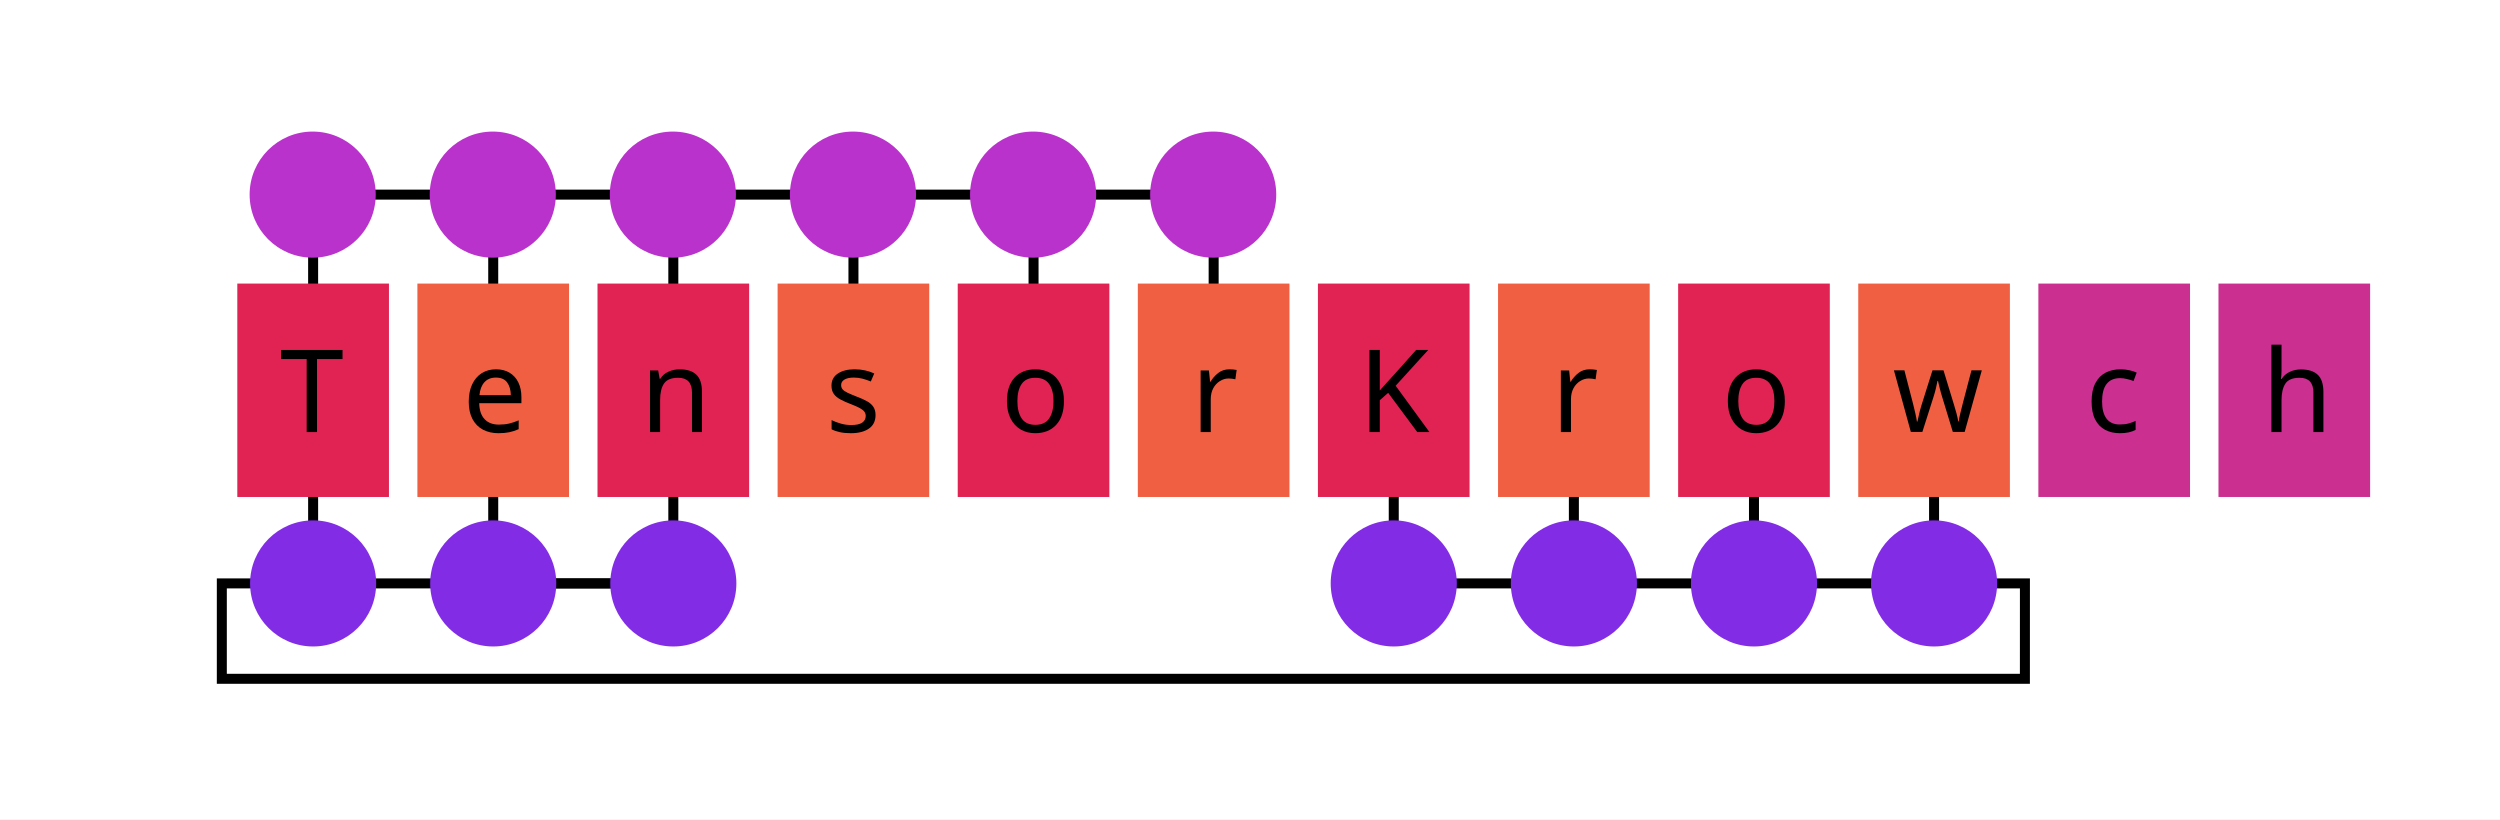
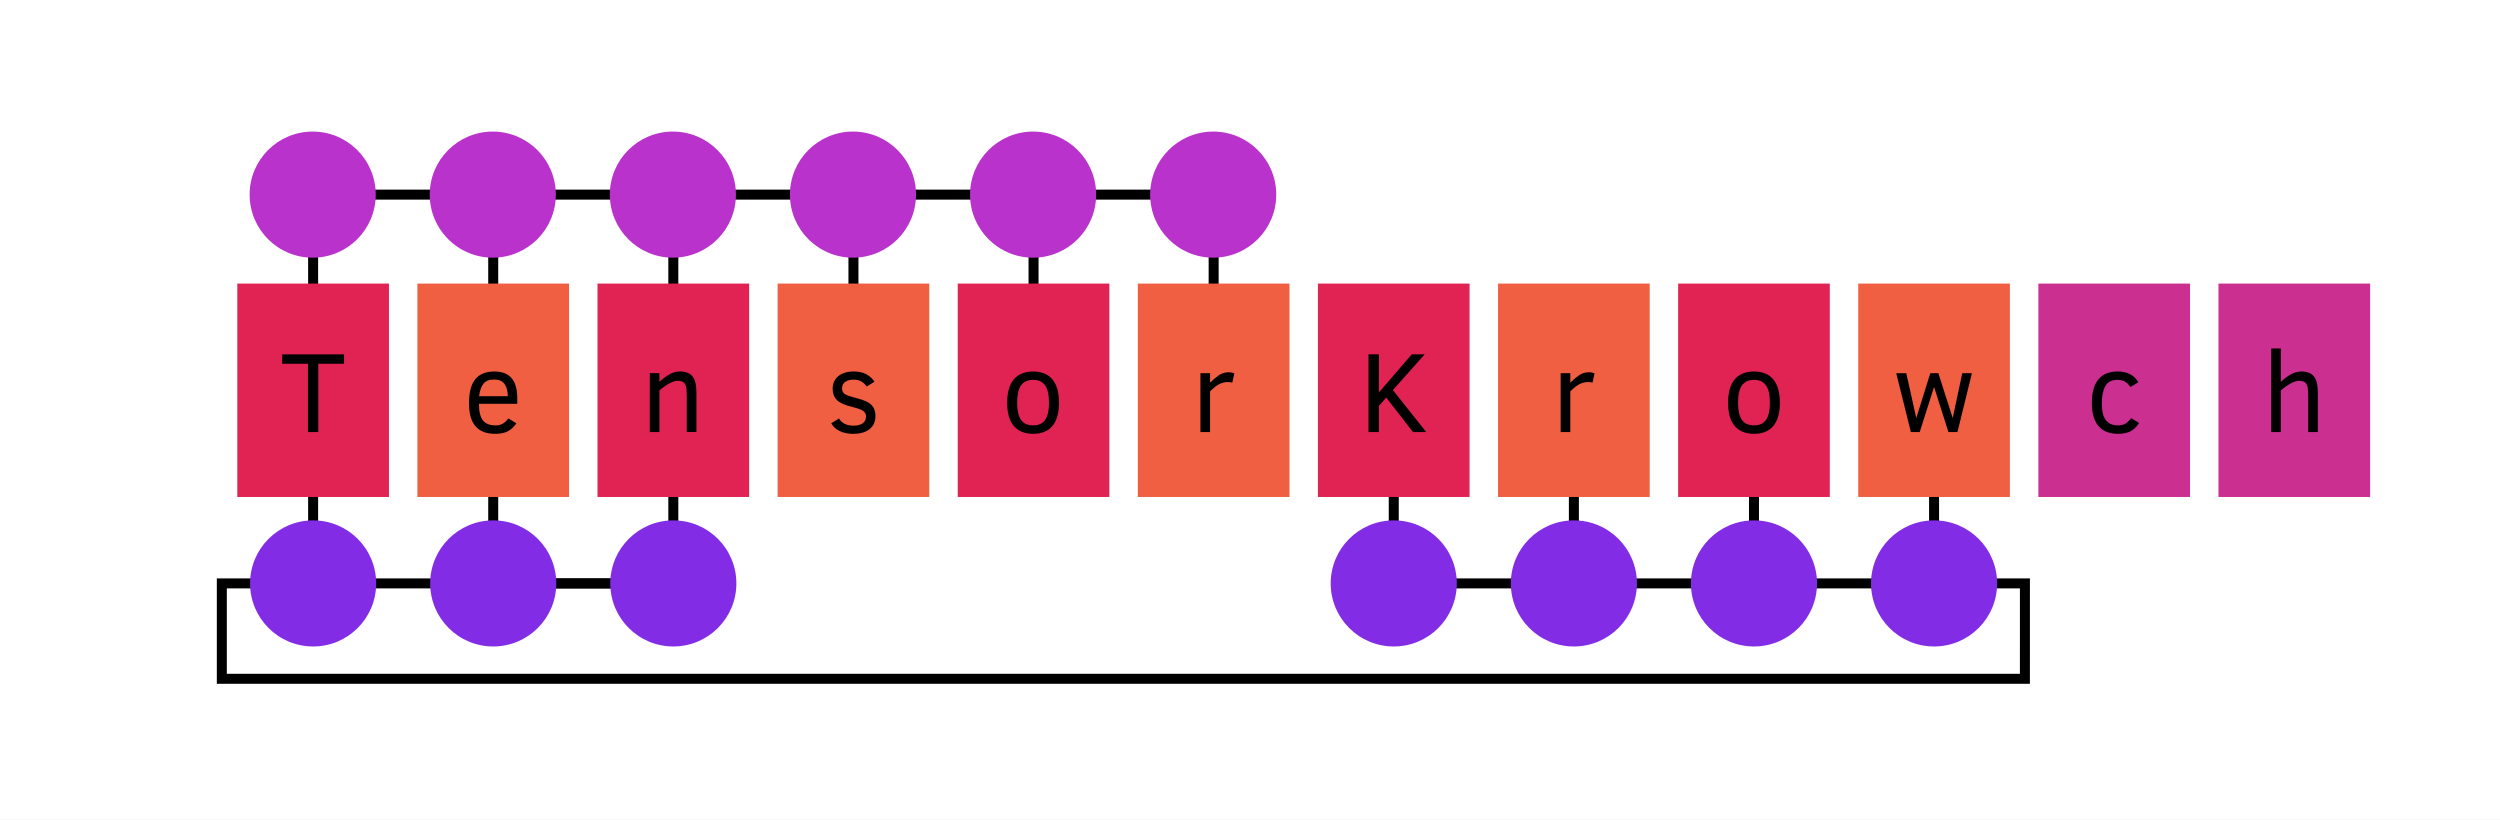
<svg xmlns="http://www.w3.org/2000/svg" id="Layer_1" data-name="Layer 1" viewBox="0 0 1000 327.77">
  <defs>
    <style>
      .cls-1 {
        fill: #f05f42;
      }

      .cls-2 {
        fill: #fff;
      }

      .cls-3 {
        fill: #822de5;
      }

      .cls-4 {
        fill: #b932cc;
      }

      .cls-5 {
        fill: #cb2f90;
      }

      .cls-6 {
        fill: #e12353;
      }

      .cls-7 {
        fill: none;
        stroke: #000;
        stroke-miterlimit: 10;
        stroke-width: 4px;
-       }
- 
-       .cls-8 {
-         font-family: ClearSans, 'Clear Sans';
-         font-size: 46px;
      }
    </style>
  </defs>
  <g id="Logo">
    <rect class="cls-2" width="1000" height="327.77" />
    <g>
      <line class="cls-7" x1="125.25" y1="77.85" x2="125.25" y2="233.37" />
      <line class="cls-7" x1="413.42" y1="77.85" x2="413.42" y2="156.11" />
      <line class="cls-7" x1="485.46" y1="77.85" x2="485.46" y2="156.11" />
      <line class="cls-7" x1="557.5" y1="155.61" x2="557.5" y2="233.37" />
      <line class="cls-7" x1="629.55" y1="155.61" x2="629.55" y2="233.37" />
      <line class="cls-7" x1="701.59" y1="155.61" x2="701.59" y2="233.37" />
      <line class="cls-7" x1="773.63" y1="155.61" x2="773.63" y2="233.37" />
      <polyline class="cls-7" points="269.33 233.37 88.73 233.37 88.73 271.53 809.96 271.53 809.97 233.37 557.5 233.37" />
      <polyline class="cls-7" points="341.38 156.11 341.38 77.85 485.46 77.85 125.25 77.85 197.29 77.85 197.29 233.37 269.33 233.37 269.33 77.85" />
    </g>
    <g>
      <rect class="cls-6" x="94.92" y="113.43" width="60.66" height="85.36" />
      <circle class="cls-4" cx="125.07" cy="77.85" r="25.22" />
      <circle class="cls-3" cx="125.25" cy="233.37" r="25.22" />
      <rect class="cls-1" x="166.96" y="113.43" width="60.66" height="85.36" />
      <circle class="cls-4" cx="197.11" cy="77.85" r="25.22" />
      <circle class="cls-3" cx="197.29" cy="233.37" r="25.22" />
      <rect class="cls-6" x="239" y="113.43" width="60.66" height="85.36" />
      <circle class="cls-4" cx="269.15" cy="77.85" r="25.22" />
      <circle class="cls-3" cx="269.33" cy="233.37" r="25.22" />
      <rect class="cls-1" x="311.04" y="113.43" width="60.66" height="85.36" />
      <circle class="cls-4" cx="341.19" cy="77.85" r="25.22" />
      <rect class="cls-6" x="383.09" y="113.43" width="60.66" height="85.36" />
      <circle class="cls-4" cx="413.24" cy="77.85" r="25.22" />
      <rect class="cls-1" x="455.13" y="113.43" width="60.66" height="85.36" />
      <circle class="cls-4" cx="485.28" cy="77.85" r="25.22" />
      <rect class="cls-6" x="527.17" y="113.43" width="60.66" height="85.36" />
      <circle class="cls-3" cx="557.5" cy="233.37" r="25.22" />
      <rect class="cls-1" x="599.22" y="113.43" width="60.66" height="85.36" />
      <circle class="cls-3" cx="629.55" cy="233.37" r="25.22" />
      <rect class="cls-6" x="671.26" y="113.43" width="60.66" height="85.36" />
      <circle class="cls-3" cx="701.59" cy="233.37" r="25.22" />
      <rect class="cls-1" x="743.3" y="113.43" width="60.66" height="85.36" />
      <circle class="cls-3" cx="773.63" cy="233.37" r="25.22" />
      <rect class="cls-5" x="815.35" y="113.43" width="60.66" height="85.36" />
      <rect class="cls-5" x="887.39" y="113.43" width="60.66" height="85.36" />
    </g>
    <g>
-       <text class="cls-8" transform="translate(111.95 172.83)">
-         <tspan x="0" y="0">T</tspan>
-       </text>
-       <text class="cls-8" transform="translate(184.97 172.83)">
-         <tspan x="0" y="0">e</tspan>
-       </text>
-       <text class="cls-8" transform="translate(256.09 172.83)">
-         <tspan x="0" y="0">n</tspan>
-       </text>
-       <text class="cls-8" transform="translate(330.25 172.83)">
-         <tspan x="0" y="0">s</tspan>
-       </text>
-       <text class="cls-8" transform="translate(400.24 172.83)">
-         <tspan x="0" y="0">o</tspan>
-       </text>
-       <text class="cls-8" transform="translate(476.35 172.83)">
-         <tspan x="0" y="0">r</tspan>
-       </text>
-       <text class="cls-8" transform="translate(543.31 172.83)">
-         <tspan x="0" y="0">K</tspan>
-       </text>
-       <text class="cls-8" transform="translate(620.44 172.83)">
-         <tspan x="0" y="0">r</tspan>
-       </text>
-       <text class="cls-8" transform="translate(688.6 172.83)">
-         <tspan x="0" y="0">o</tspan>
-       </text>
-       <text class="cls-8" transform="translate(757.07 172.83)">
-         <tspan x="0" y="0">w</tspan>
-       </text>
-       <text class="cls-8" transform="translate(834.11 172.83)">
-         <tspan x="0" y="0">c</tspan>
-       </text>
-       <text class="cls-8" transform="translate(904.66 172.83)">
-         <tspan x="0" y="0">h</tspan>
-       </text>
+       <path d="m127.31,145.5v27.33h-4.13v-27.33h-10.31v-3.75h24.75v3.75h-10.31Z" />
+       <path d="m191.59,161.51c0,3.11.53,5.33,1.59,6.66,1.06,1.33,2.77,1.99,5.12,1.99,1.05,0,1.97-.22,2.76-.66.79-.44,1.56-1.16,2.29-2.15l3.19,1.98c-.9,1.35-1.99,2.38-3.28,3.11-1.29.73-3.03,1.09-5.23,1.09-3.5,0-6.12-1.02-7.85-3.05-1.73-2.04-2.59-5.11-2.59-9.23s.84-7.5,2.53-9.56c1.68-2.06,4.23-3.09,7.63-3.09,3.05,0,5.35.88,6.87,2.64,1.53,1.76,2.29,4.47,2.29,8.12v2.16h-15.32Zm11.54-3.03c-.03-2.11-.48-3.75-1.34-4.92-.86-1.17-2.26-1.75-4.19-1.75s-3.22.53-4.14,1.58-1.53,2.75-1.83,5.09h11.5Z" />
+       <path d="m274.71,172.83v-13.88c0-2.25-.11-3.74-.34-4.49-.22-.75-.59-1.29-1.1-1.63-.51-.34-1.25-.51-2.22-.51s-2.14.37-3.46,1.12c-1.32.75-2.59,1.66-3.82,2.74v16.64h-3.86v-23.56h3.86v3.5c1.09-1.09,2.37-2.06,3.82-2.91,1.45-.85,2.91-1.27,4.38-1.27,2.28,0,3.95.65,5.01,1.94,1.06,1.3,1.59,3.49,1.59,6.57v15.72h-3.86Z" />
+       <path d="m350.17,166.48c0,2.2-.78,3.93-2.34,5.18-1.56,1.25-3.77,1.88-6.65,1.88-1.96,0-3.72-.37-5.28-1.11-1.56-.74-2.7-1.79-3.41-3.13l3.1-1.89c1.18,1.9,3.08,2.85,5.71,2.85,1.71,0,2.98-.33,3.83-.98.85-.65,1.27-1.53,1.27-2.64,0-.66-.15-1.19-.45-1.61-.3-.41-.76-.77-1.39-1.08-.63-.31-1.92-.72-3.86-1.25-2.8-.64-4.77-1.53-5.92-2.67-1.15-1.14-1.72-2.65-1.72-4.54,0-2.08.75-3.75,2.25-5.01,1.5-1.26,3.57-1.89,6.22-1.89,2.05,0,3.77.4,5.17,1.21s2.41,1.78,3.05,2.92l-3.08,1.89c-1.23-1.84-2.97-2.76-5.23-2.76-1.29,0-2.38.28-3.27.85-.89.57-1.34,1.45-1.34,2.65,0,1.06.39,1.83,1.17,2.31.78.48,2,.92,3.66,1.33,2.67.69,4.51,1.33,5.53,1.93,1.02.6,1.77,1.34,2.26,2.21.49.88.73,1.99.73,3.34Z" />
+       <path d="m423.6,161.11c0,4.09-.88,7.18-2.64,9.28-1.76,2.1-4.32,3.14-7.69,3.14s-5.94-1.04-7.73-3.11c-1.78-2.07-2.67-5.18-2.67-9.31s.89-7.34,2.68-9.41c1.79-2.07,4.36-3.1,7.72-3.1s5.95,1.05,7.7,3.16c1.75,2.1,2.63,5.22,2.63,9.35Zm-4,0c0-3.2-.53-5.53-1.58-6.99-1.06-1.45-2.64-2.18-4.75-2.18s-3.78.73-4.83,2.19c-1.05,1.46-1.57,3.78-1.57,6.97s.51,5.35,1.52,6.83,2.64,2.22,4.89,2.22,3.73-.73,4.77-2.2c1.04-1.47,1.56-3.75,1.56-6.85Z" />
+       <path d="m492.91,153.09c-.42-.18-1.02-.27-1.8-.27-1.15,0-2.27.27-3.34.8-1.07.53-2.32,1.51-3.74,2.93v16.28h-3.86v-23.56h3.86v3.82c1.08-1.09,2.21-2.06,3.4-2.91,1.19-.85,2.51-1.27,3.96-1.27.97,0,1.75.16,2.34.47l-.83,3.71Z" />
+       <path d="m565.21,172.83l-10.71-13.79-2.94,3.3v10.49h-4.16v-31.09h4.16v15.25l13.14-15.25h5.17l-12.71,14.29,13.34,16.8h-5.28Z" />
+       <path d="m636.99,153.09c-.42-.18-1.02-.27-1.8-.27-1.15,0-2.26.27-3.33.8-1.07.53-2.32,1.51-3.74,2.93v16.28h-3.86v-23.56h3.86v3.82c1.08-1.09,2.21-2.06,3.4-2.91,1.19-.85,2.51-1.27,3.96-1.27.97,0,1.75.16,2.34.47l-.83,3.71Z" />
+       <path d="m711.96,161.11c0,4.09-.88,7.18-2.64,9.28-1.76,2.1-4.32,3.14-7.69,3.14s-5.94-1.04-7.73-3.11-2.67-5.18-2.67-9.31.89-7.34,2.68-9.41c1.79-2.07,4.36-3.1,7.71-3.1s5.95,1.05,7.7,3.16c1.75,2.1,2.63,5.22,2.63,9.35Zm-4,0c0-3.2-.53-5.53-1.58-6.99-1.06-1.45-2.64-2.18-4.75-2.18s-3.78.73-4.83,2.19-1.57,3.78-1.57,6.97.51,5.35,1.52,6.83,2.64,2.22,4.88,2.22,3.73-.73,4.77-2.2c1.04-1.47,1.56-3.75,1.56-6.85Z" />
+       <path d="m782.97,172.83h-3.59l-5.75-18.04-5.75,18.04h-3.53l-5.86-23.56h4.02l4,17.95,5.62-17.95h3.21l5.75,17.95,3.82-17.95h3.86l-5.79,23.56Z" />
+       <path d="m855.63,169.19c-.73,1.26-1.75,2.29-3.05,3.11-1.3.82-3.1,1.22-5.39,1.22-3.46,0-6.06-1.04-7.82-3.13s-2.63-5.18-2.63-9.29.87-7.21,2.61-9.33c1.74-2.12,4.3-3.18,7.68-3.18,3.88,0,6.64,1.44,8.29,4.31l-3.17,1.93c-.58-.91-1.27-1.62-2.06-2.13-.79-.51-1.82-.76-3.11-.76-2.26,0-3.87.82-4.82,2.46s-1.43,3.9-1.43,6.79c0,2.2.22,3.92.67,5.14.45,1.23,1.15,2.17,2.1,2.83.95.66,2.16.99,3.63.99,1.26,0,2.28-.24,3.08-.71.79-.47,1.54-1.2,2.25-2.19l3.17,1.93Z" />
+       <path d="m923.28,172.83v-13.88c0-2.25-.11-3.74-.33-4.48-.22-.74-.58-1.28-1.09-1.63-.51-.34-1.26-.52-2.25-.52s-2.14.37-3.46,1.12c-1.32.75-2.59,1.66-3.82,2.74v16.64h-3.86v-33.44h3.86v13.39c1.09-1.09,2.37-2.06,3.82-2.91,1.45-.85,2.91-1.27,4.38-1.27,2.28,0,3.95.65,5.01,1.94,1.06,1.3,1.59,3.49,1.59,6.57v15.72h-3.86Z" />
    </g>
  </g>
</svg>
